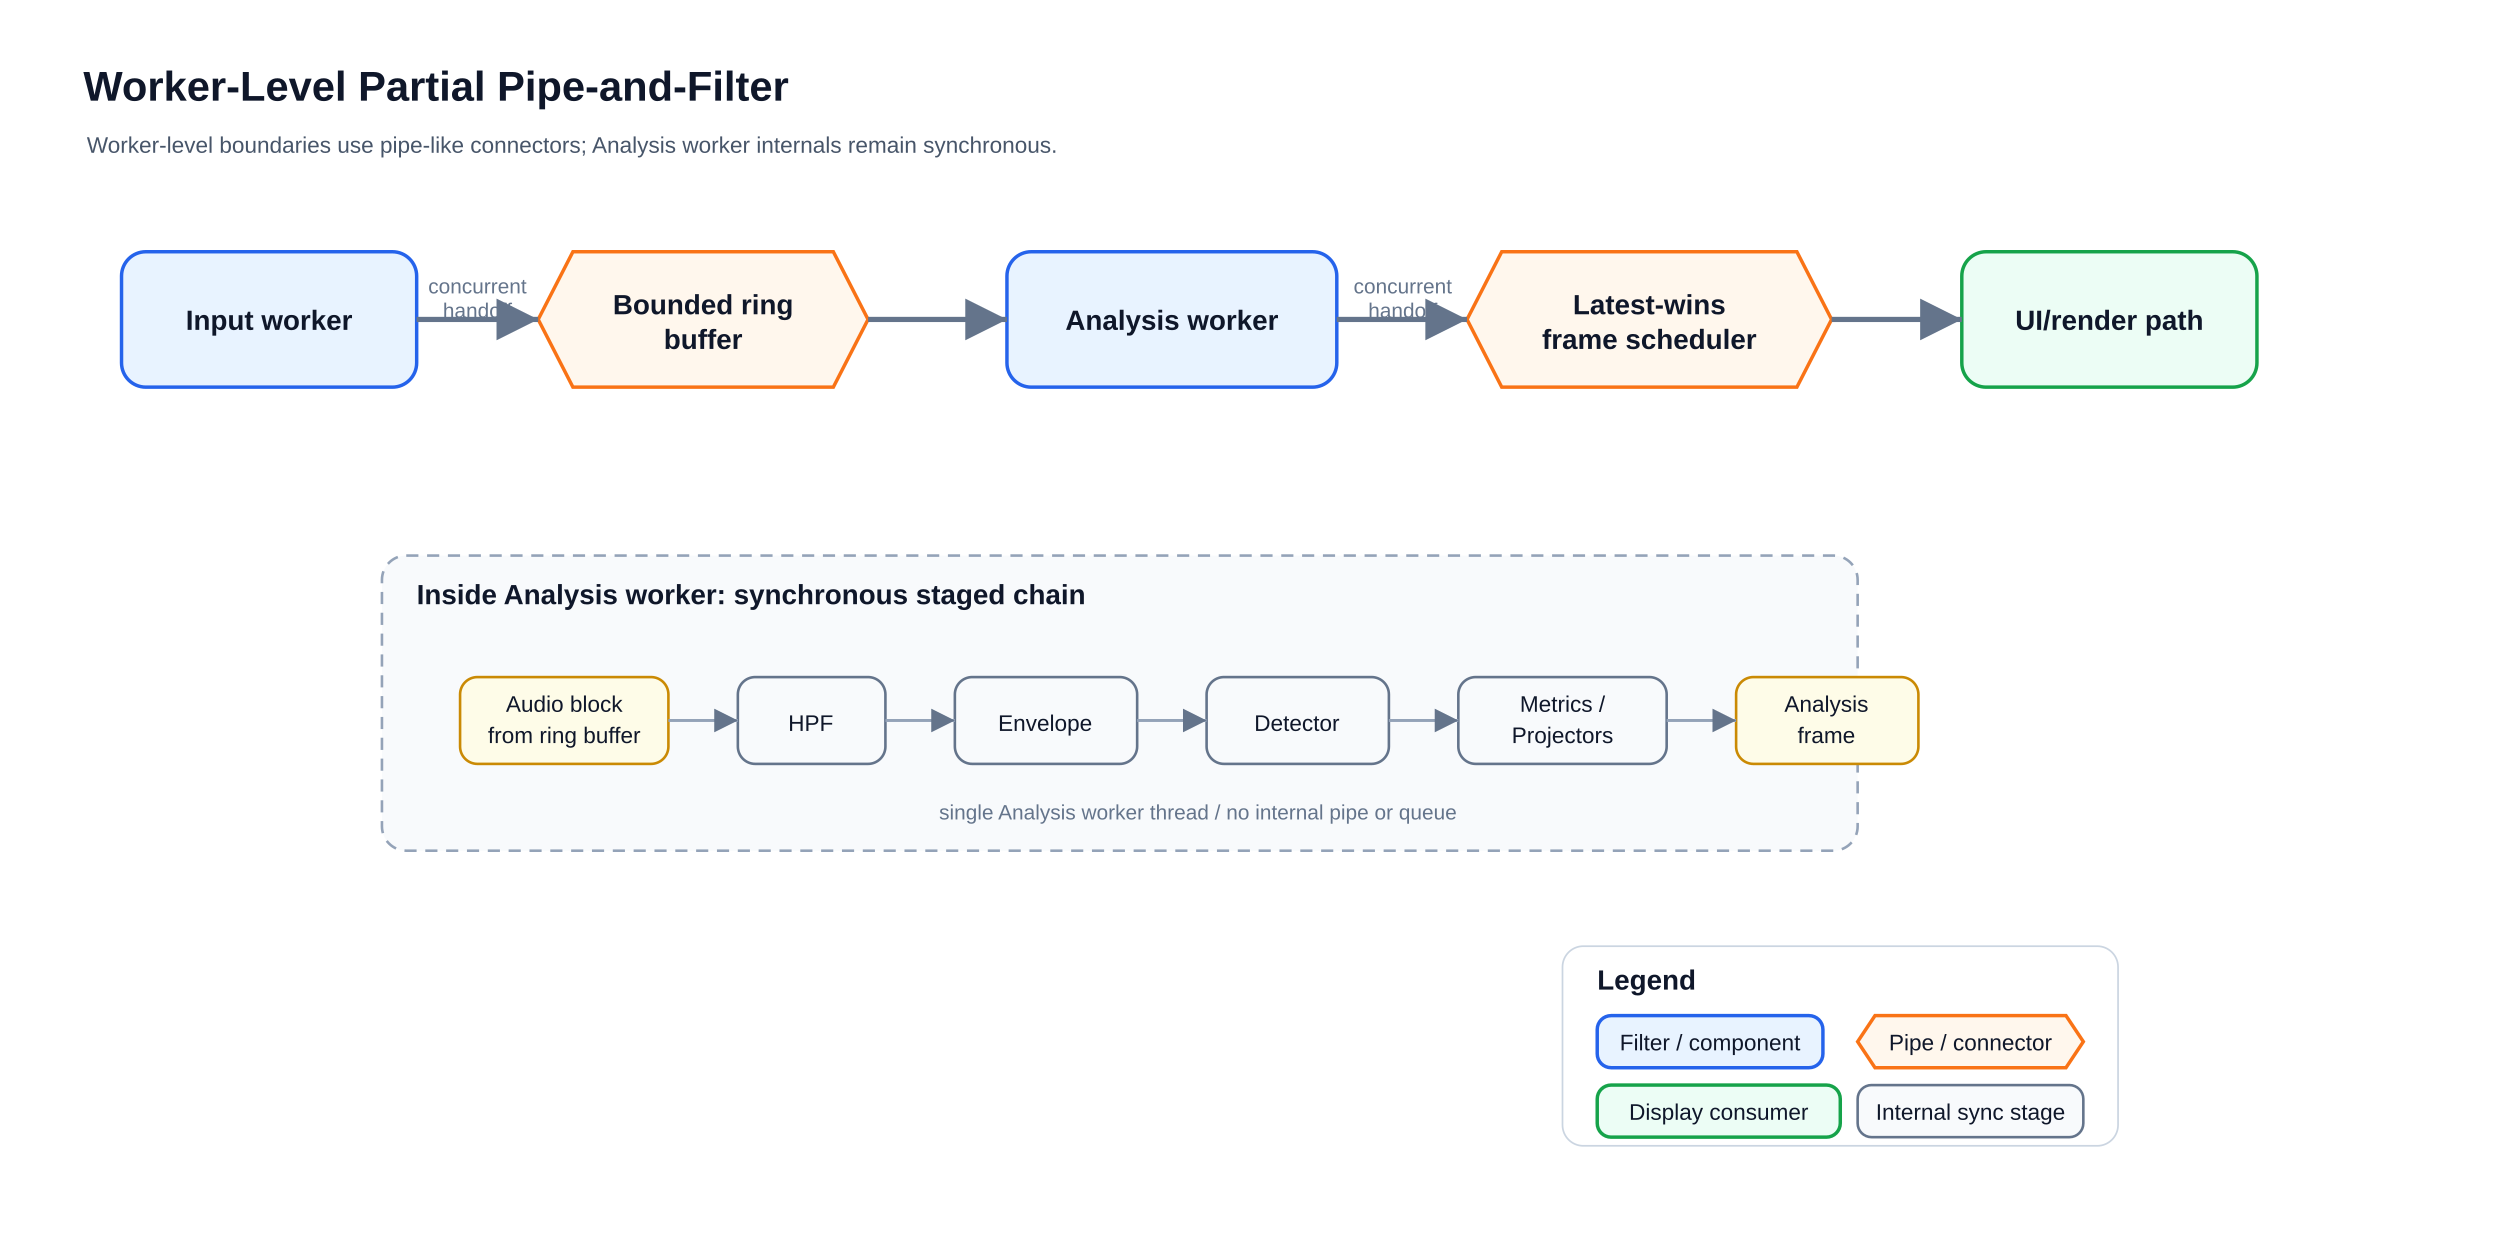
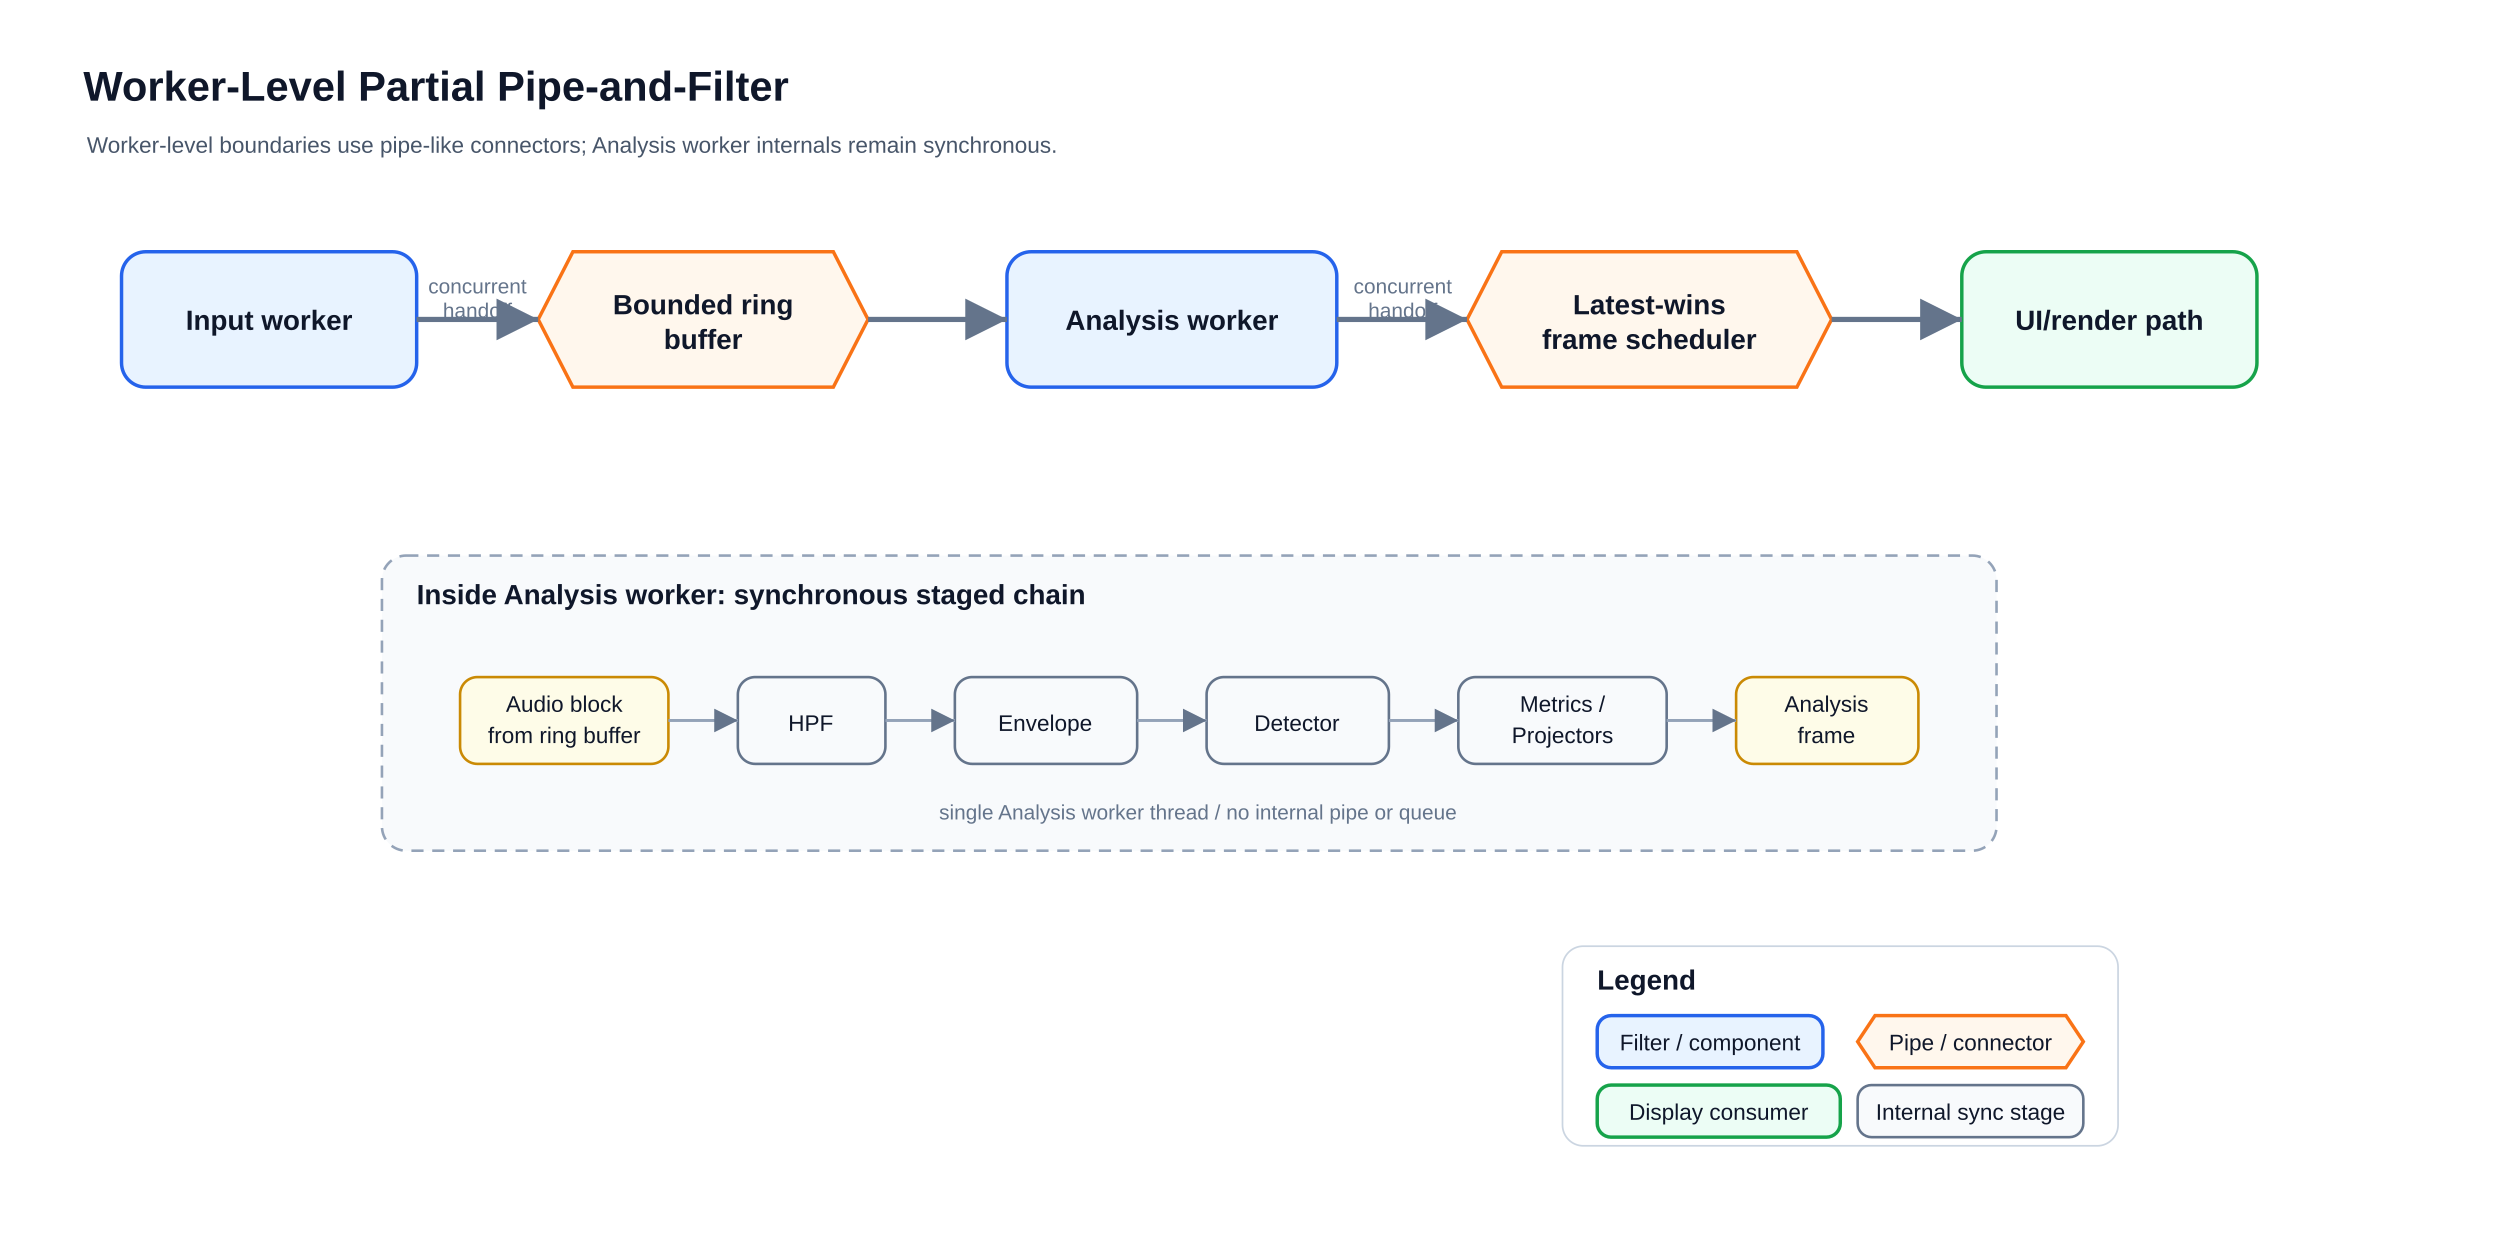
<svg xmlns="http://www.w3.org/2000/svg" width="1440" height="720" viewBox="0 0 1440 720" role="img" aria-labelledby="title desc">
  <defs>
    <marker id="arrow" markerWidth="12" markerHeight="12" refX="10" refY="6" orient="auto" markerUnits="strokeWidth">
      <path d="M2,2 L10,6 L2,10 Z" fill="#64748b" />
    </marker>
    <style>
      .title{font:700 24px Arial,sans-serif;fill:#0f172a}.sub{font:13px Arial,sans-serif;fill:#475569}.label{font:700 16px Arial,sans-serif;fill:#0f172a}.small{font:12px Arial,sans-serif;fill:#64748b}.boxText{font:13px Arial,sans-serif;fill:#0f172a}.filter{fill:#e8f3ff;stroke:#2563eb;stroke-width:2}.pipe{fill:#fff7ed;stroke:#f97316;stroke-width:2}.consumer{fill:#ecfdf5;stroke:#16a34a;stroke-width:2}.stage{fill:#f8fafc;stroke:#64748b;stroke-width:1.5}.boundary{fill:#fefce8;stroke:#ca8a04;stroke-width:1.5}.line{stroke:#64748b;stroke-width:3;fill:none;marker-end:url(#arrow)}.thin{stroke:#94a3b8;stroke-width:1.7;fill:none;marker-end:url(#arrow)}
    </style>
  </defs>
  <rect width="1440" height="720" fill="#ffffff" />
  <text x="48" y="58" class="title">Worker-Level Partial Pipe-and-Filter</text>
  <text x="50" y="88" class="sub">Worker-level boundaries use pipe-like connectors; Analysis worker internals remain synchronous.</text>
  <rect x="70" y="145" width="170" height="78" rx="14" class="filter" />
  <text x="155" y="190" class="label" text-anchor="middle">Input worker</text>
  <polygon points="330,145 480,145 500,184 480,223 330,223 310,184" class="pipe" />
  <text x="405" y="181" class="label" text-anchor="middle">Bounded ring</text>
  <text x="405" y="201" class="label" text-anchor="middle">buffer</text>
  <rect x="580" y="145" width="190" height="78" rx="14" class="filter" />
  <text x="675" y="190" class="label" text-anchor="middle">Analysis worker</text>
  <polygon points="865,145 1035,145 1055,184 1035,223 865,223 845,184" class="pipe" />
  <text x="950" y="181" class="label" text-anchor="middle">Latest-wins</text>
  <text x="950" y="201" class="label" text-anchor="middle">frame scheduler</text>
  <rect x="1130" y="145" width="170" height="78" rx="14" class="consumer" />
  <text x="1215" y="190" class="label" text-anchor="middle">UI/render path</text>
  <path d="M240 184 H310" class="line" />
  <text x="275" y="169" class="small" text-anchor="middle">concurrent</text>
  <text x="275" y="183" class="small" text-anchor="middle">handoff</text>
  <path d="M500 184 H580" class="line" />
  <path d="M770 184 H845" class="line" />
  <text x="808" y="169" class="small" text-anchor="middle">concurrent</text>
  <text x="808" y="183" class="small" text-anchor="middle">handoff</text>
  <path d="M1055 184 H1130" class="line" />
-   <rect x="220" y="320" width="850" height="170" rx="14" fill="#f8fafc" stroke="#94a3b8" stroke-width="1.5" stroke-dasharray="7 5" />
+   <rect x="220" y="320" width="930" height="170" rx="14" fill="#f8fafc" stroke="#94a3b8" stroke-width="1.5" stroke-dasharray="7 5" />
  <text x="240" y="348" class="label">Inside Analysis worker: synchronous staged chain</text>
  <rect x="265" y="390" width="120" height="50" rx="10" class="boundary" />
  <text x="325" y="410" class="boxText" text-anchor="middle">Audio block</text>
  <text x="325" y="428" class="boxText" text-anchor="middle">from ring buffer</text>
  <rect x="425" y="390" width="85" height="50" rx="10" class="stage" />
  <text x="467" y="421" class="boxText" text-anchor="middle">HPF</text>
  <rect x="550" y="390" width="105" height="50" rx="10" class="stage" />
  <text x="602" y="421" class="boxText" text-anchor="middle">Envelope</text>
  <rect x="695" y="390" width="105" height="50" rx="10" class="stage" />
  <text x="747" y="421" class="boxText" text-anchor="middle">Detector</text>
  <rect x="840" y="390" width="120" height="50" rx="10" class="stage" />
  <text x="900" y="410" class="boxText" text-anchor="middle">Metrics /</text>
  <text x="900" y="428" class="boxText" text-anchor="middle">Projectors</text>
  <rect x="1000" y="390" width="105" height="50" rx="10" class="boundary" />
  <text x="1052" y="410" class="boxText" text-anchor="middle">Analysis</text>
  <text x="1052" y="428" class="boxText" text-anchor="middle">frame</text>
  <path d="M385 415 H425" class="thin" />
  <path d="M510 415 H550" class="thin" />
  <path d="M655 415 H695" class="thin" />
  <path d="M800 415 H840" class="thin" />
  <path d="M960 415 H1000" class="thin" />
  <text x="690" y="472" class="small" text-anchor="middle">single Analysis worker thread / no internal pipe or queue</text>
  <rect x="900" y="545" width="320" height="115" rx="12" fill="#fff" stroke="#cbd5e1" />
  <text x="920" y="570" class="label">Legend</text>
  <rect x="920" y="585" width="130" height="30" rx="8" class="filter" />
  <text x="985" y="605" class="boxText" text-anchor="middle">Filter / component</text>
  <polygon points="1080,585 1190,585 1200,600 1190,615 1080,615 1070,600" class="pipe" />
  <text x="1135" y="605" class="boxText" text-anchor="middle">Pipe / connector</text>
  <rect x="920" y="625" width="140" height="30" rx="8" class="consumer" />
  <text x="990" y="645" class="boxText" text-anchor="middle">Display consumer</text>
  <rect x="1070" y="625" width="130" height="30" rx="8" class="stage" />
  <text x="1135" y="645" class="boxText" text-anchor="middle">Internal sync stage</text>
</svg>
